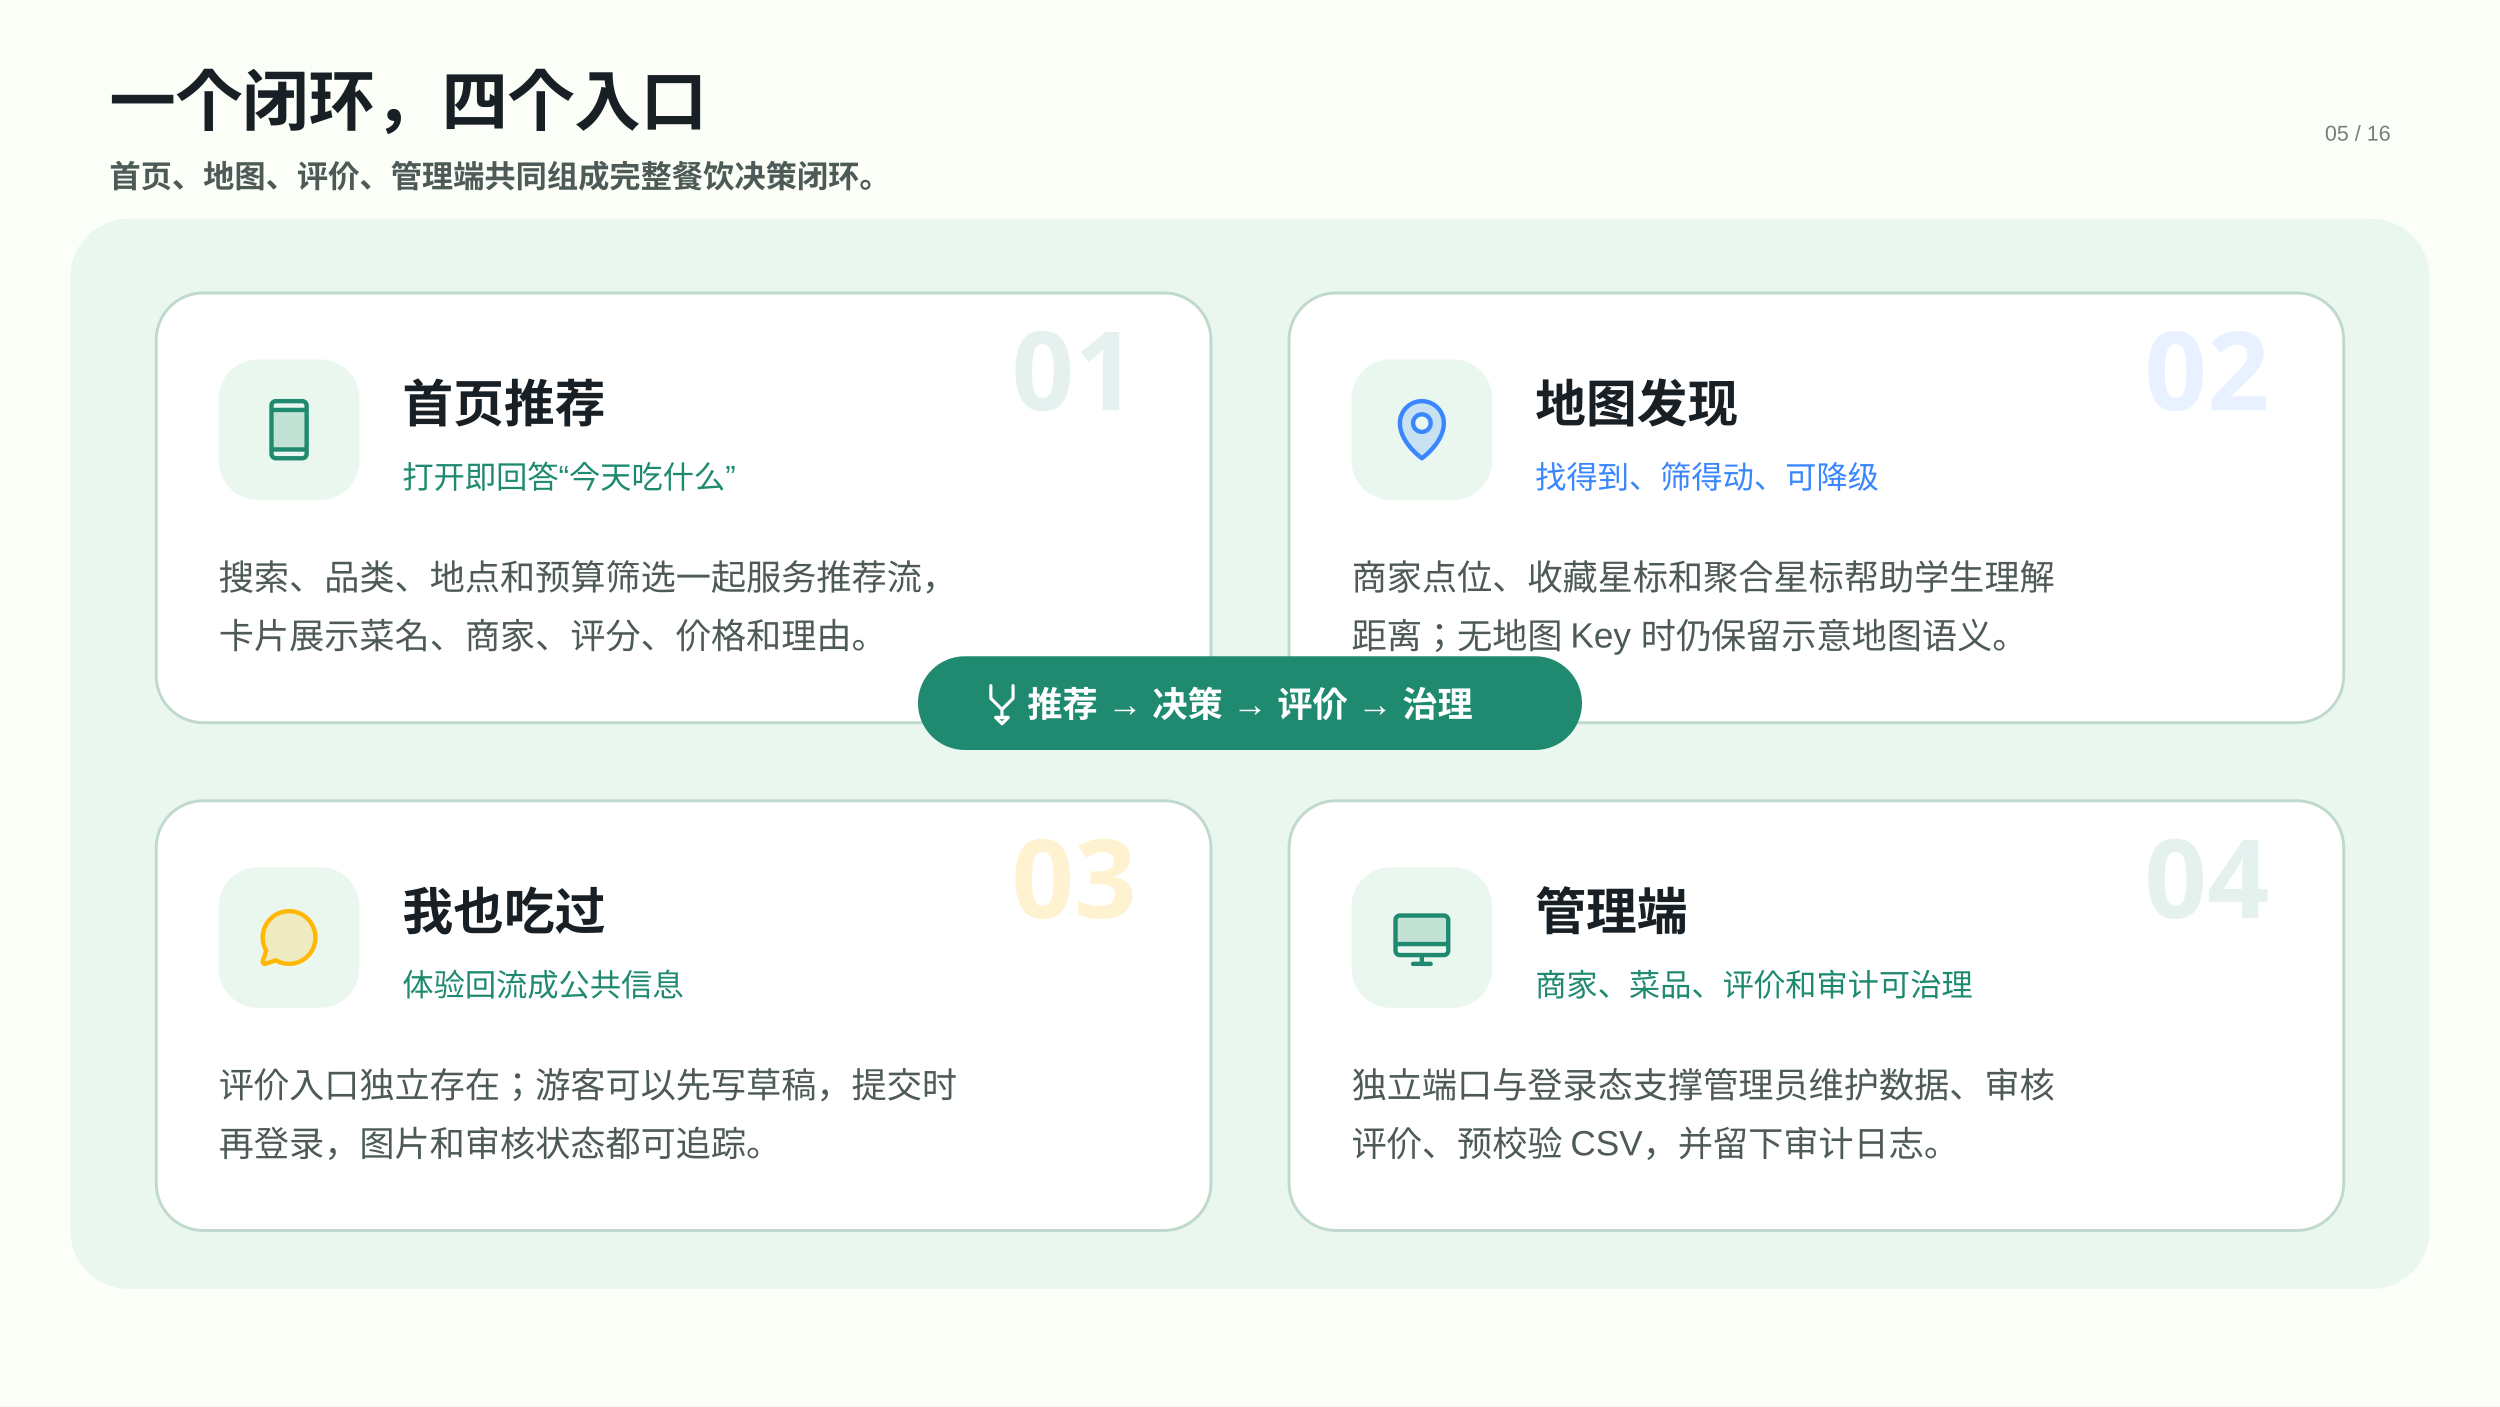
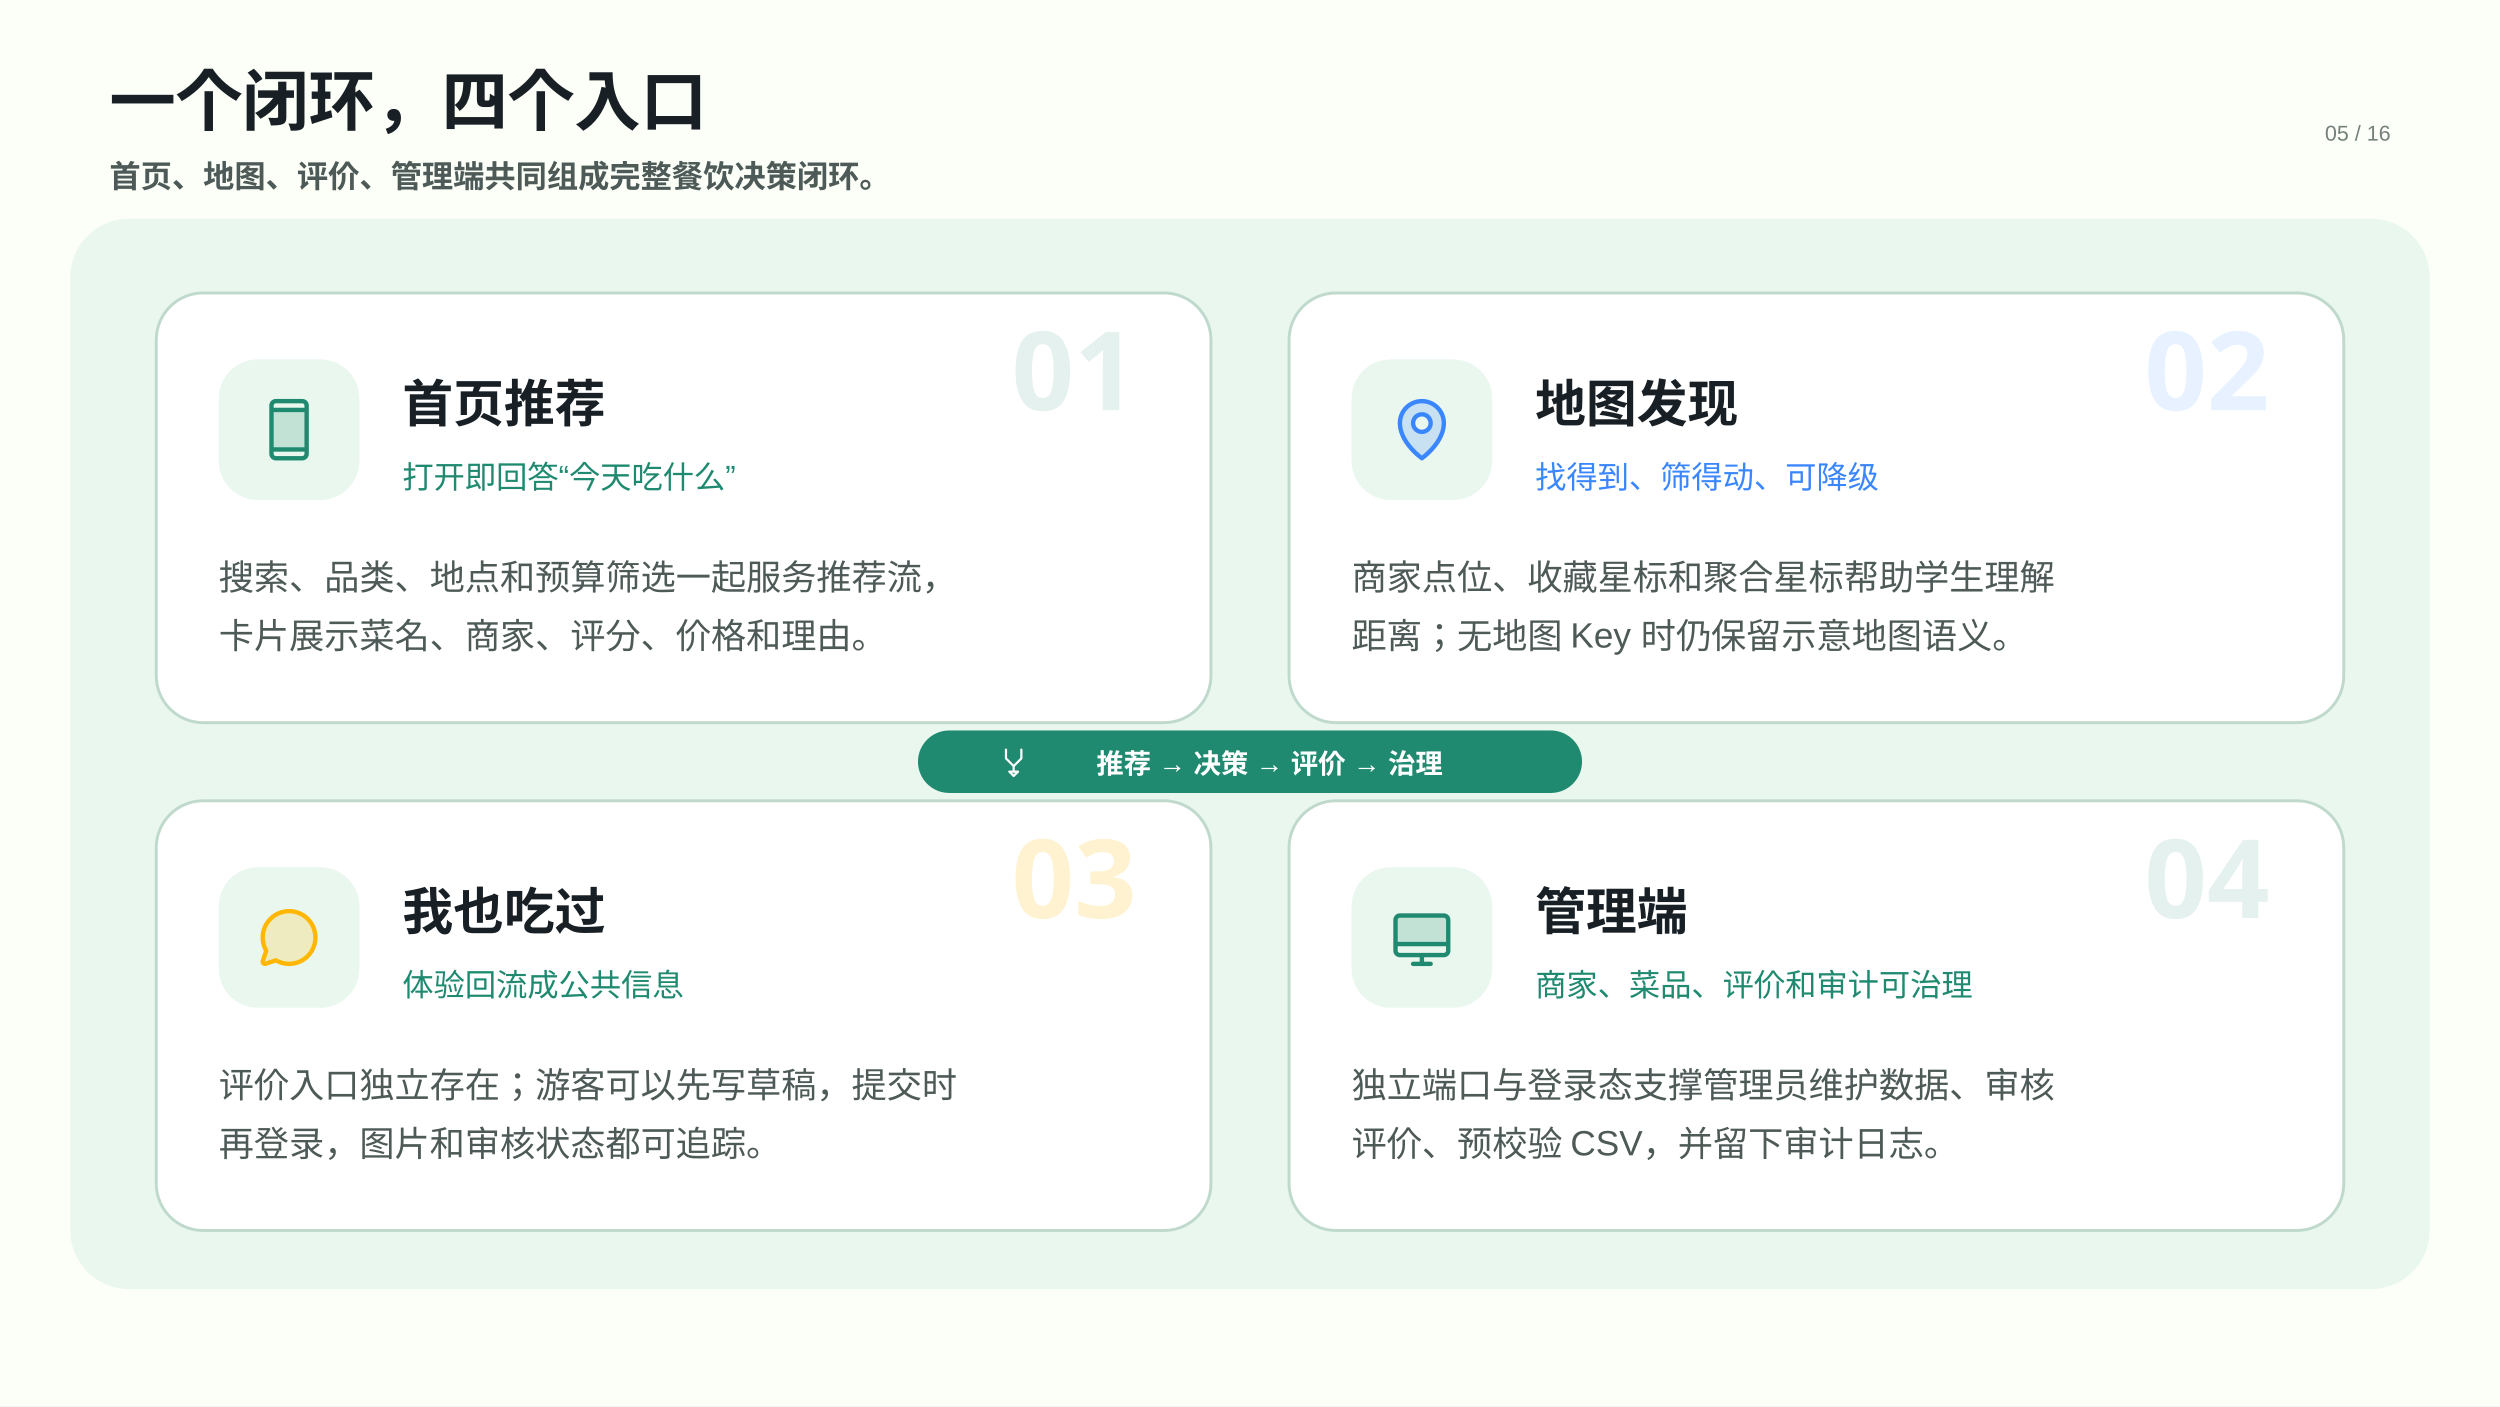
<svg xmlns="http://www.w3.org/2000/svg" viewBox="0 0 1280 720" width="1280" height="720">
  <g id="background">
    <rect x="0" y="0" width="1280" height="720" fill="#FBFFF7" />
    <path fill="#EAF7EF" d="M66,112 H1214 A30,30 0 0 1 1244,142 V630 A30,30 0 0 1 1214,660 H66 A30,30 0 0 1 36,630 V142 A30,30 0 0 1 66,112 Z" />
  </g>
  <g id="header">
    <text x="56" y="64" font-family="'Trebuchet MS', 'Microsoft YaHei', 'PingFang SC', sans-serif" font-size="34" font-weight="800" fill="#182026">一个闭环，四个入口</text>
    <text x="56" y="96" font-family="'Microsoft YaHei', 'PingFang SC', Arial, sans-serif" font-size="16" font-weight="700" fill="#4D5A57">首页、地图、评价、管理端共同组成完整餐饮决策闭环。</text>
    <text x="1224" y="72" text-anchor="end" font-family="'Microsoft YaHei', 'PingFang SC', Arial, sans-serif" font-size="11" fill="#74807C">05 / 16</text>
  </g>
  <g id="card-home">
    <path fill="#FFFFFF" stroke="#BFD9CC" stroke-width="1.5" d="M104,150 H596 A24,24 0 0 1 620,174 V346 A24,24 0 0 1 596,370 H104 A24,24 0 0 1 80,346 V174 A24,24 0 0 1 104,150 Z" />
    <text x="582" y="210" text-anchor="end" font-family="'Trebuchet MS', 'Microsoft YaHei', 'PingFang SC', sans-serif" font-size="56" font-weight="800" fill="#1F8A70" fill-opacity="0.12">01</text>
    <path fill="#EAF7EF" d="M132,184 H164 A20,20 0 0 1 184,204 V236 A20,20 0 0 1 164,256 H132 A20,20 0 0 1 112,236 V204 A20,20 0 0 1 132,184 Z" />
    <g transform="translate(130, 202) scale(0.140625)" fill="#1F8A70">
      <path d="M192,56V200H64V56Z" opacity="0.2" />
      <path d="M176,16H80A24,24,0,0,0,56,40V216a24,24,0,0,0,24,24h96a24,24,0,0,0,24-24V40A24,24,0,0,0,176,16ZM72,64H184V192H72Zm8-32h96a8,8,0,0,1,8,8v8H72V40A8,8,0,0,1,80,32Zm96,192H80a8,8,0,0,1-8-8v-8H184v8A8,8,0,0,1,176,224Z" />
    </g>
    <text x="206" y="216" font-family="'Microsoft YaHei', 'PingFang SC', Arial, sans-serif" font-size="26" font-weight="800" fill="#182026">首页推荐</text>
    <text x="206" y="250" font-family="'Microsoft YaHei', 'PingFang SC', Arial, sans-serif" font-size="16" fill="#1F8A70">打开即回答“今天吃什么”</text>
    <text font-family="'Microsoft YaHei', 'PingFang SC', Arial, sans-serif" font-size="18" fill="#4D5A57" x="112" y="302">搜索、品类、地点和预算筛选一起服务推荐流，</text>
    <text font-family="'Microsoft YaHei', 'PingFang SC', Arial, sans-serif" font-size="18" fill="#4D5A57" x="112" y="332">卡片展示菜名、商家、评分、价格和理由。</text>
  </g>
  <g id="card-map">
    <path fill="#FFFFFF" stroke="#BFD9CC" stroke-width="1.5" d="M684,150 H1176 A24,24 0 0 1 1200,174 V346 A24,24 0 0 1 1176,370 H684 A24,24 0 0 1 660,346 V174 A24,24 0 0 1 684,150 Z" />
    <text x="1162" y="210" text-anchor="end" font-family="'Trebuchet MS', 'Microsoft YaHei', 'PingFang SC', sans-serif" font-size="56" font-weight="800" fill="#3A86FF" fill-opacity="0.12">02</text>
    <path fill="#EAF7EF" d="M712,184 H744 A20,20 0 0 1 764,204 V236 A20,20 0 0 1 744,256 H712 A20,20 0 0 1 692,236 V204 A20,20 0 0 1 712,184 Z" />
    <g transform="translate(710, 202) scale(0.140625)" fill="#3A86FF">
      <path d="M128,24a80,80,0,0,0-80,80c0,72,80,128,80,128s80-56,80-128A80,80,0,0,0,128,24Zm0,112a32,32,0,1,1,32-32A32,32,0,0,1,128,136Z" opacity="0.2" />
      <path d="M128,64a40,40,0,1,0,40,40A40,40,0,0,0,128,64Zm0,64a24,24,0,1,1,24-24A24,24,0,0,1,128,128Zm0-112a88.1,88.1,0,0,0-88,88c0,31.4,14.51,64.68,42,96.25a254.19,254.19,0,0,0,41.45,38.3,8,8,0,0,0,9.18,0A254.19,254.19,0,0,0,174,200.25c27.45-31.57,42-64.85,42-96.25A88.1,88.1,0,0,0,128,16Zm0,206c-16.53-13-72-60.75-72-118a72,72,0,0,1,144,0C200,161.23,144.53,209,128,222Z" />
    </g>
    <text x="786" y="216" font-family="'Microsoft YaHei', 'PingFang SC', Arial, sans-serif" font-size="26" font-weight="800" fill="#182026">地图发现</text>
    <text x="786" y="250" font-family="'Microsoft YaHei', 'PingFang SC', Arial, sans-serif" font-size="16" fill="#3A86FF">找得到、筛得动、可降级</text>
    <text font-family="'Microsoft YaHei', 'PingFang SC', Arial, sans-serif" font-size="18" fill="#4D5A57" x="692" y="302">商家点位、收藏星标和聚合星标帮助学生理解</text>
    <text font-family="'Microsoft YaHei', 'PingFang SC', Arial, sans-serif" font-size="18" fill="#4D5A57" x="692" y="332">距离；无地图 Key 时仍保留示意地图语义。</text>
  </g>
  <g id="card-review">
    <path fill="#FFFFFF" stroke="#BFD9CC" stroke-width="1.5" d="M104,410 H596 A24,24 0 0 1 620,434 V606 A24,24 0 0 1 596,630 H104 A24,24 0 0 1 80,606 V434 A24,24 0 0 1 104,410 Z" />
    <text x="582" y="470" text-anchor="end" font-family="'Trebuchet MS', 'Microsoft YaHei', 'PingFang SC', sans-serif" font-size="56" font-weight="800" fill="#FFB703" fill-opacity="0.18">03</text>
    <path fill="#EAF7EF" d="M132,444 H164 A20,20 0 0 1 184,464 V496 A20,20 0 0 1 164,516 H132 A20,20 0 0 1 112,496 V464 A20,20 0 0 1 132,444 Z" />
    <g transform="translate(130, 462) scale(0.140625)" fill="#FFB703">
      <path d="M224,128A96,96,0,0,1,79.93,211.11h0L42.54,223.58a8,8,0,0,1-10.12-10.12l12.47-37.39h0A96,96,0,1,1,224,128Z" opacity="0.2" />
      <path d="M128,24A104,104,0,0,0,36.18,176.88L24.83,210.93a16,16,0,0,0,20.24,20.24l34.05-11.35A104,104,0,1,0,128,24Zm0,192a87.87,87.87,0,0,1-44.06-11.81,8,8,0,0,0-6.54-.67L40,216,52.47,178.6a8,8,0,0,0-.66-6.54A88,88,0,1,1,128,216Z" />
    </g>
    <text x="206" y="476" font-family="'Microsoft YaHei', 'PingFang SC', Arial, sans-serif" font-size="26" font-weight="800" fill="#182026">我也吃过</text>
    <text x="206" y="510" font-family="'Microsoft YaHei', 'PingFang SC', Arial, sans-serif" font-size="16" fill="#1F8A70">体验回流成公共信息</text>
    <text font-family="'Microsoft YaHei', 'PingFang SC', Arial, sans-serif" font-size="18" fill="#4D5A57" x="112" y="562">评价入口独立存在；游客可以先写草稿，提交时</text>
    <text font-family="'Microsoft YaHei', 'PingFang SC', Arial, sans-serif" font-size="18" fill="#4D5A57" x="112" y="592">再登录，图片和审核状态都可追踪。</text>
  </g>
  <g id="card-admin">
    <path fill="#FFFFFF" stroke="#BFD9CC" stroke-width="1.5" d="M684,410 H1176 A24,24 0 0 1 1200,434 V606 A24,24 0 0 1 1176,630 H684 A24,24 0 0 1 660,606 V434 A24,24 0 0 1 684,410 Z" />
    <text x="1162" y="470" text-anchor="end" font-family="'Trebuchet MS', 'Microsoft YaHei', 'PingFang SC', sans-serif" font-size="56" font-weight="800" fill="#1F8A70" fill-opacity="0.12">04</text>
    <path fill="#EAF7EF" d="M712,444 H744 A20,20 0 0 1 764,464 V496 A20,20 0 0 1 744,516 H712 A20,20 0 0 1 692,496 V464 A20,20 0 0 1 712,444 Z" />
    <g transform="translate(710, 462) scale(0.140625)" fill="#1F8A70">
      <path d="M224,64v88H32V64A16,16,0,0,1,48,48H208A16,16,0,0,1,224,64Z" opacity="0.2" />
      <path d="M208,40H48A24,24,0,0,0,24,64V176a24,24,0,0,0,24,24h72v16H96a8,8,0,0,0,0,16h64a8,8,0,0,0,0-16H136V200h72a24,24,0,0,0,24-24V64A24,24,0,0,0,208,40ZM48,56H208a8,8,0,0,1,8,8v80H40V64A8,8,0,0,1,48,56ZM208,184H48a8,8,0,0,1-8-8V160H216v16A8,8,0,0,1,208,184Z" />
    </g>
    <text x="786" y="476" font-family="'Microsoft YaHei', 'PingFang SC', Arial, sans-serif" font-size="26" font-weight="800" fill="#182026">管理端</text>
    <text x="786" y="510" font-family="'Microsoft YaHei', 'PingFang SC', Arial, sans-serif" font-size="16" fill="#1F8A70">商家、菜品、评价和审计可治理</text>
    <text font-family="'Microsoft YaHei', 'PingFang SC', Arial, sans-serif" font-size="18" fill="#4D5A57" x="692" y="562">独立端口与登录态支撑管理员维护数据、审核</text>
    <text font-family="'Microsoft YaHei', 'PingFang SC', Arial, sans-serif" font-size="18" fill="#4D5A57" x="692" y="592">评价、预校验 CSV，并留下审计日志。</text>
  </g>
  <g id="loop-label">
-     <path fill="#1F8A70" d="M494,336 H786 A24,24 0 0 1 810,360 V360 A24,24 0 0 1 786,384 H494 A24,24 0 0 1 470,360 V360 A24,24 0 0 1 494,336 Z" />
-     <g transform="translate(500, 347) scale(0.101562)" fill="#FFFFFF">
+     <path fill="#1F8A70" d="M486,374 H794 A16,16 0 0 1 810,390 V390 A16,16 0 0 1 794,406 H486 A16,16 0 0 1 470,390 V390 A16,16 0 0 1 486,374 Z" />
+     <g transform="translate(510, 381) scale(0.0703125)" fill="#FFFFFF">
      <path d="M160,200l-32,32L96,200Z" opacity="0.2" />
      <path d="M184,32a8,8,0,0,0-8,8v60.69l-48,48-48-48V40a8,8,0,0,0-16,0v64a8,8,0,0,0,2.34,5.66L120,163.31V192H96a8,8,0,0,0-5.66,13.66l32,32a8,8,0,0,0,11.32,0l32-32A8,8,0,0,0,160,192H136V163.31l53.66-53.65A8,8,0,0,0,192,104V40A8,8,0,0,0,184,32ZM128,220.69,115.31,208h25.38Z" />
    </g>
-     <text x="640" y="367" text-anchor="middle" font-family="'Microsoft YaHei', 'PingFang SC', Arial, sans-serif" font-size="18" font-weight="800" fill="#FFFFFF">推荐 → 决策 → 评价 → 治理</text>
+     <text x="650" y="396" text-anchor="middle" font-family="'Microsoft YaHei', 'PingFang SC', Arial, sans-serif" font-size="14" font-weight="800" fill="#FFFFFF">推荐 → 决策 → 评价 → 治理</text>
  </g>
</svg>
